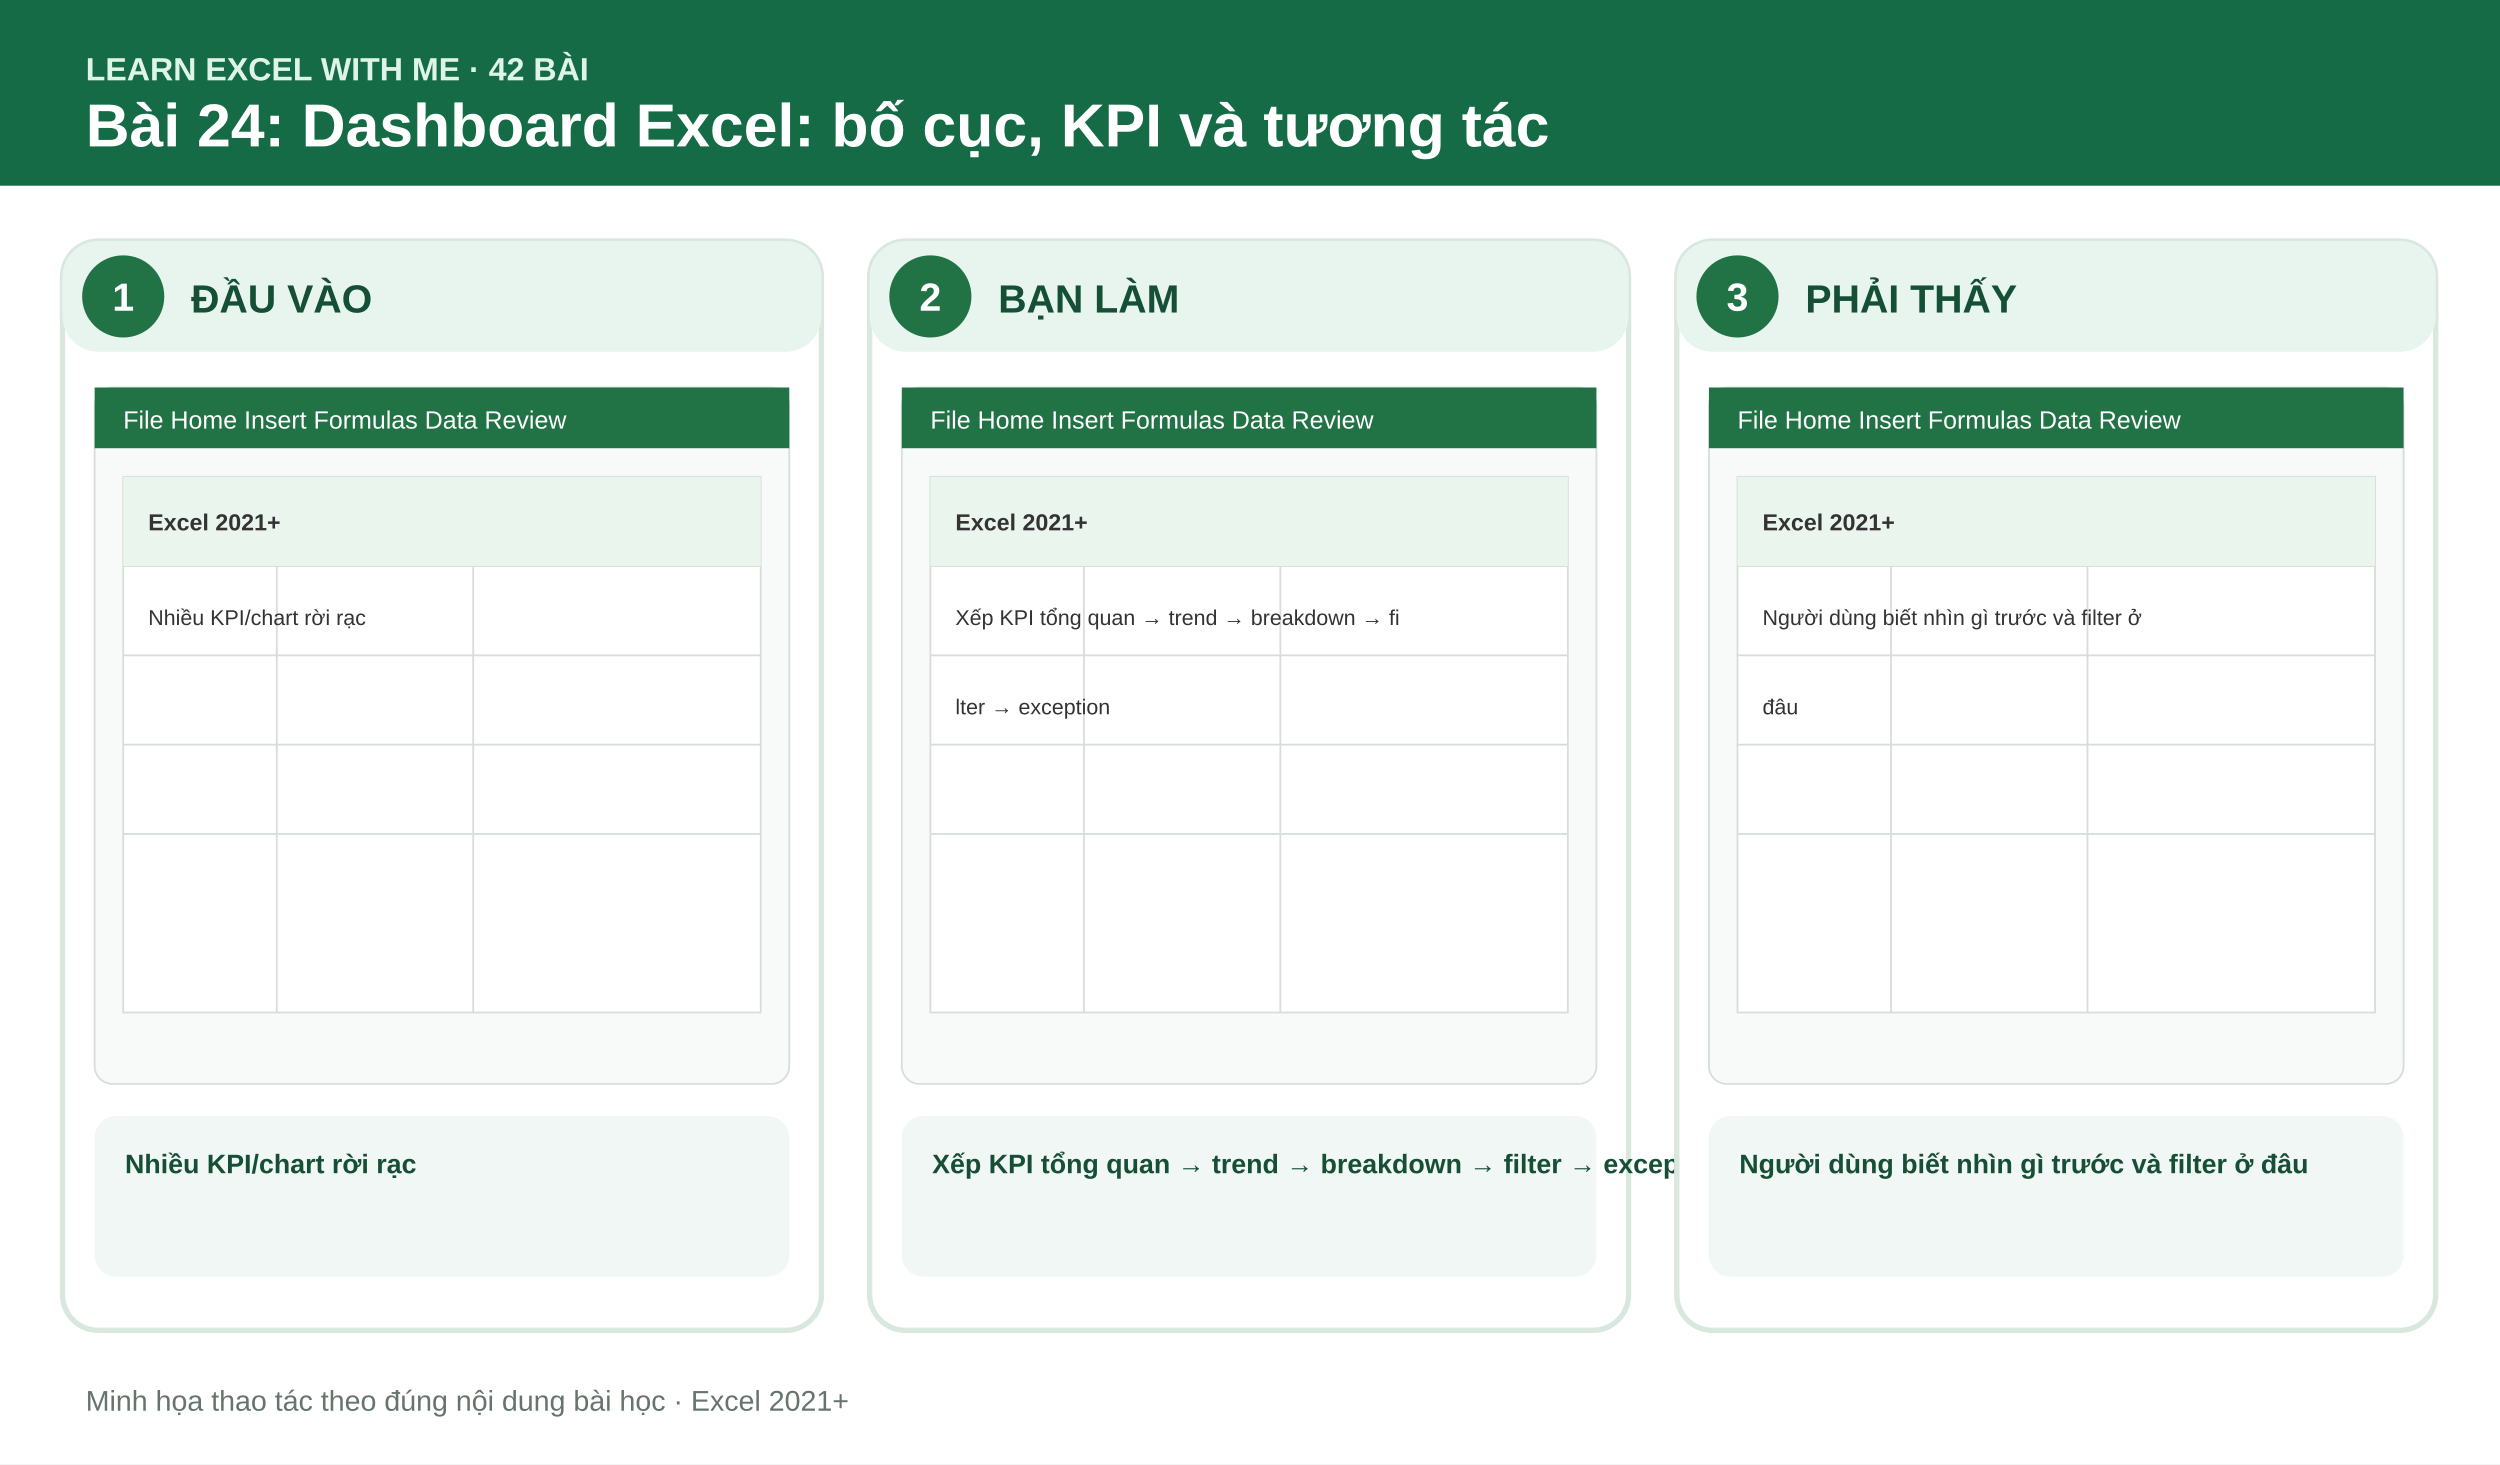
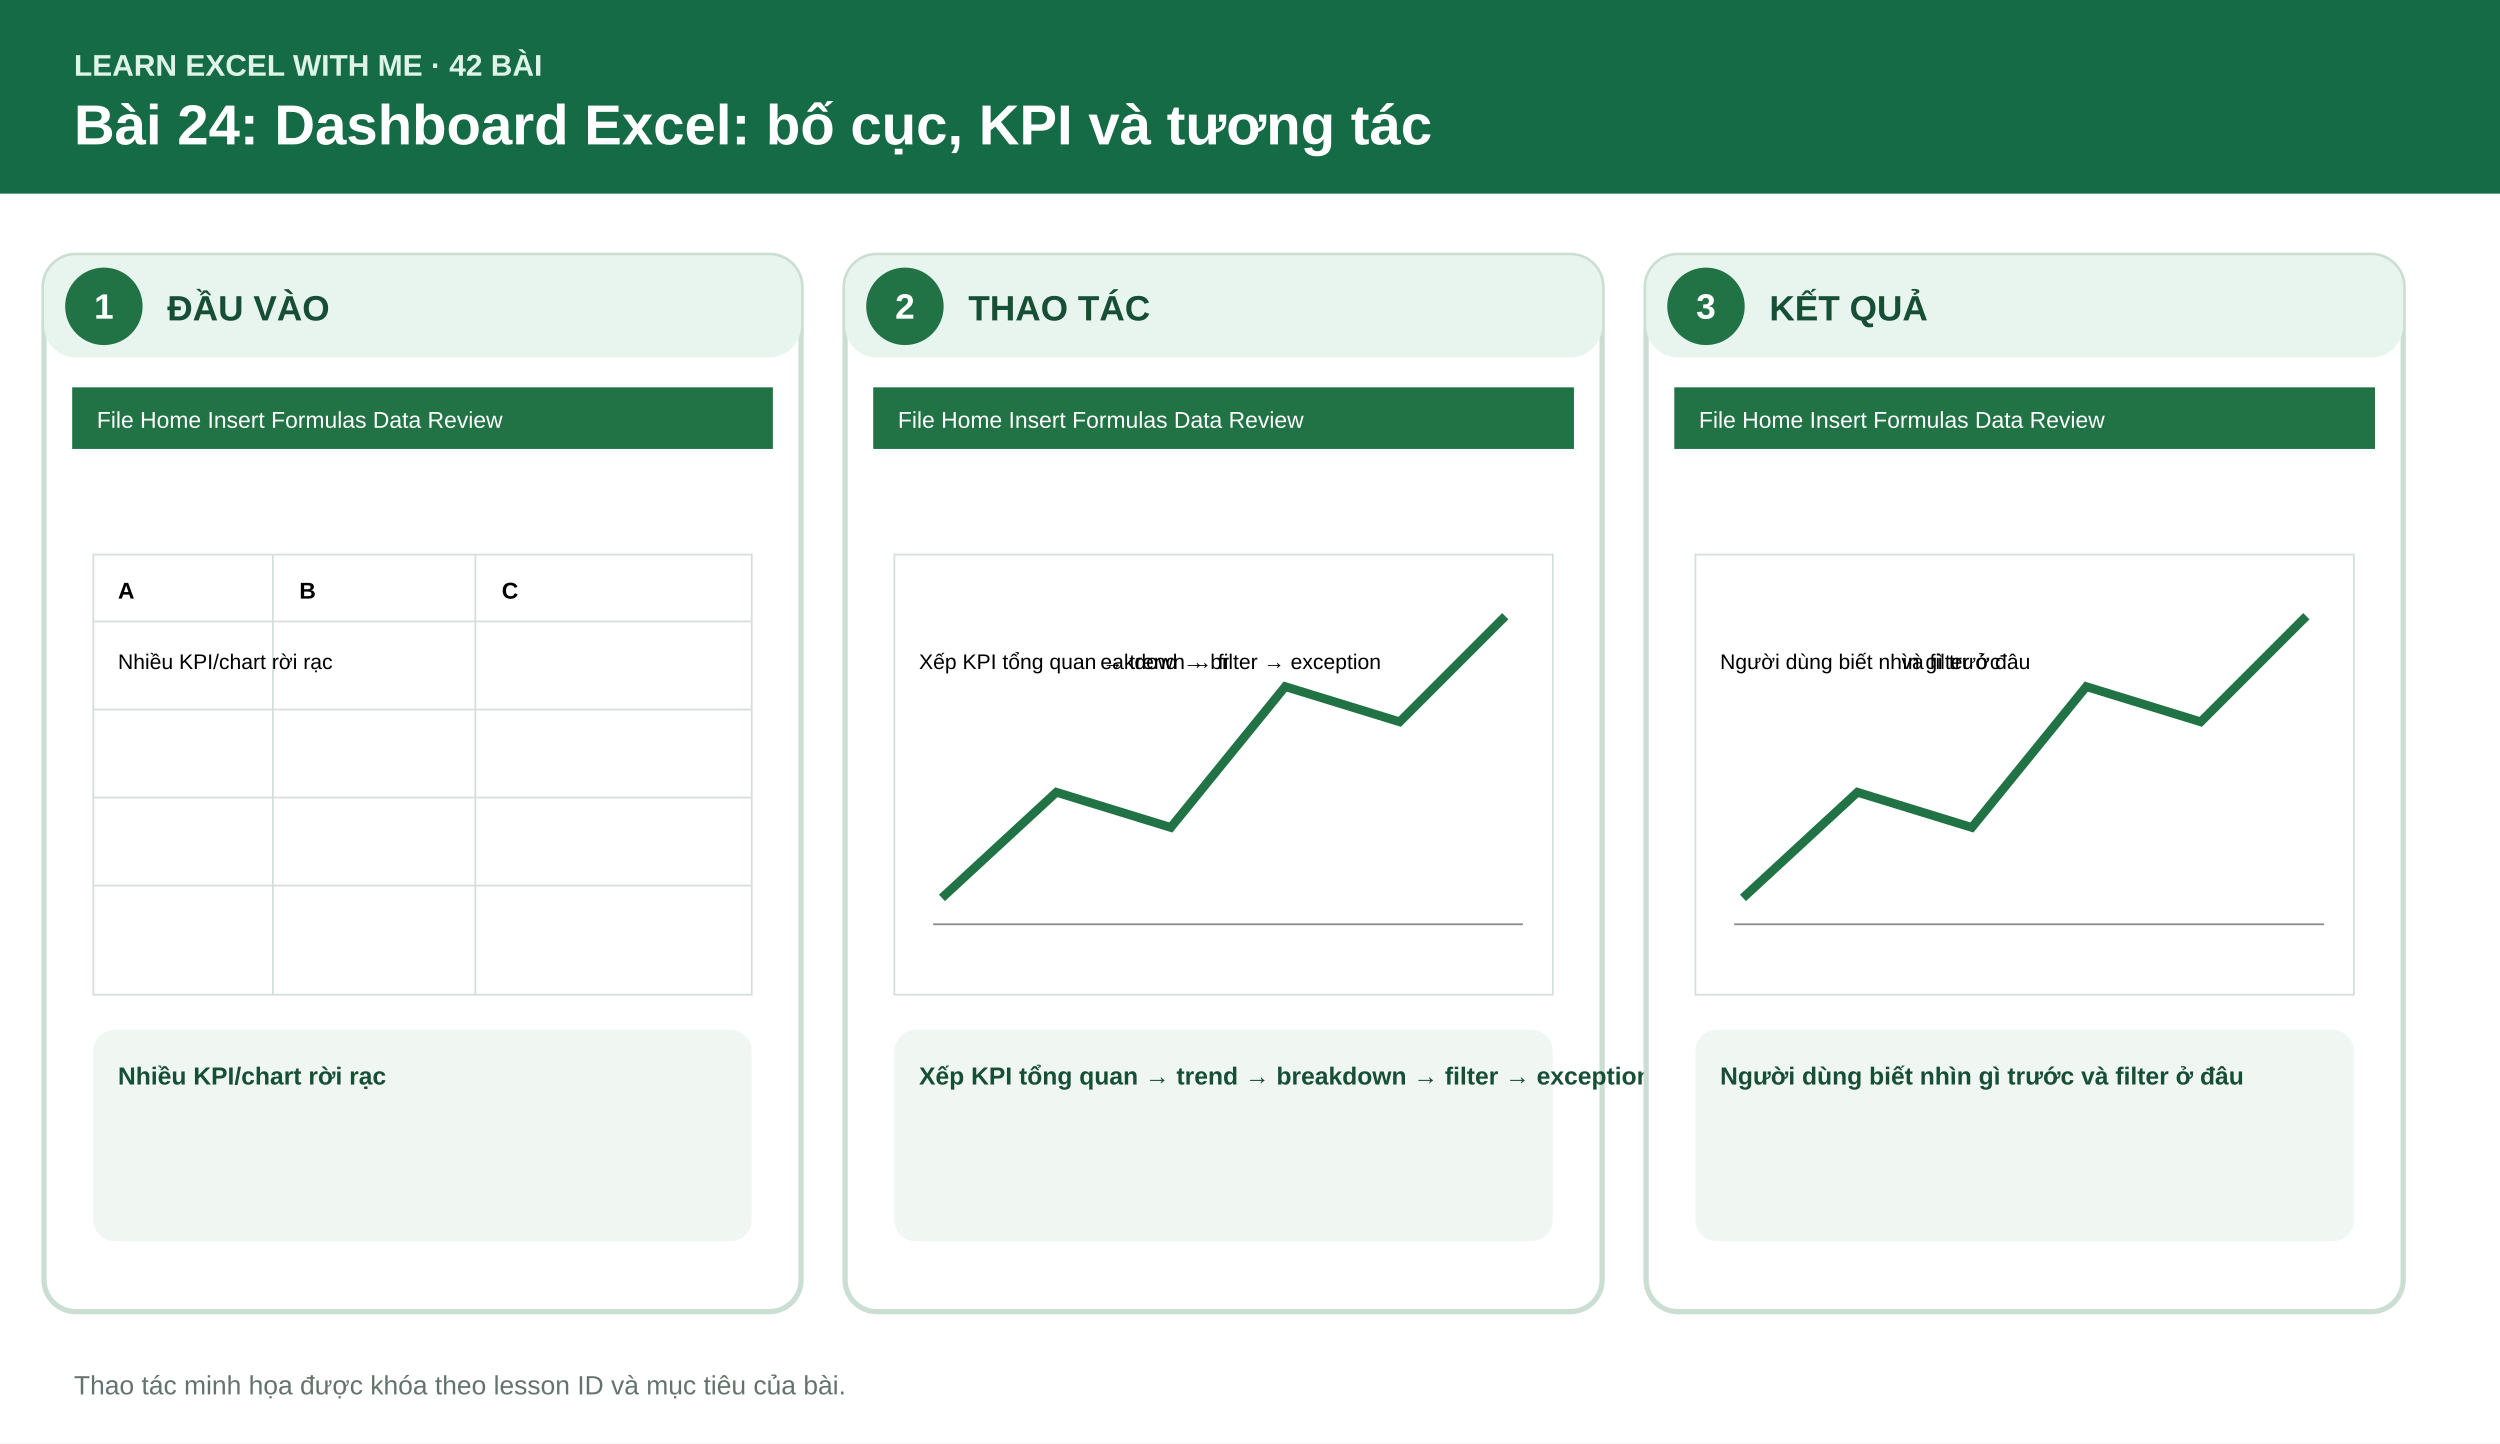
- <svg xmlns="http://www.w3.org/2000/svg" width="1400" height="820">
-   <rect width="1400" height="820" fill="#fff" />
-   <rect width="1400" height="104" fill="#146b45" />
-   <text x="48" y="45" font-family="Arial" font-size="18" font-weight="700" fill="#dff4e8">LEARN EXCEL WITH ME · 42 BÀI</text>
-   <text x="48" y="82" font-family="Arial" font-size="34" font-weight="700" fill="#fff">Bài 24: Dashboard Excel: bố cục, KPI và tương tác</text>
-   <rect x="35" y="135" width="425" height="610" rx="20" fill="#fff" stroke="#d8e8df" stroke-width="3" />
-   <rect x="35" y="135" width="425" height="62" rx="20" fill="#e8f5ee" />
-   <circle cx="69" cy="166" r="23" fill="#217346" />
-   <text x="69" y="174" text-anchor="middle" font-family="Arial" font-size="22" font-weight="700" fill="#fff">1</text>
-   <text x="107" y="175" font-family="Arial" font-size="22" font-weight="700" fill="#154f35">ĐẦU VÀO</text>
-   <rect x="53" y="217" width="389" height="390" rx="10" fill="#f8faf9" stroke="#d7ddd9" />
-   <rect x="53" y="217" width="389" height="34" fill="#217346" />
-   <text x="69" y="240" font-family="Arial" font-size="14" fill="#fff">File  Home  Insert  Formulas  Data  Review</text>
-   <rect x="69" y="267" width="357" height="300" fill="#fff" stroke="#d7ddd9" />
-   <path d="M69 317h357M69 367h357M69 417h357M69 467h357M155 267v300M265 267v300" stroke="#d7ddd9" />
-   <rect x="69" y="267" width="357" height="50" fill="#eaf5ee" />
-   <text x="83" y="297" font-family="Arial" font-size="13" font-weight="700" fill="#333">Excel 2021+</text>
-   <text x="83" y="350" font-family="Arial" font-size="12" fill="#333">Nhiều KPI/chart rời rạc</text>
-   <text x="83" y="400" font-family="Arial" font-size="12" fill="#333" />
-   <text x="83" y="450" font-family="Arial" font-size="12" fill="#333" />
-   <rect x="53" y="625" width="389" height="90" rx="12" fill="#f1f7f4" />
-   <text x="70" y="657" font-family="Arial" font-size="15" font-weight="700" fill="#174f36">Nhiều KPI/chart rời rạc</text>
-   <rect x="487" y="135" width="425" height="610" rx="20" fill="#fff" stroke="#d8e8df" stroke-width="3" />
-   <rect x="487" y="135" width="425" height="62" rx="20" fill="#e8f5ee" />
-   <circle cx="521" cy="166" r="23" fill="#217346" />
-   <text x="521" y="174" text-anchor="middle" font-family="Arial" font-size="22" font-weight="700" fill="#fff">2</text>
-   <text x="559" y="175" font-family="Arial" font-size="22" font-weight="700" fill="#154f35">BẠN LÀM</text>
-   <rect x="505" y="217" width="389" height="390" rx="10" fill="#f8faf9" stroke="#d7ddd9" />
-   <rect x="505" y="217" width="389" height="34" fill="#217346" />
-   <text x="521" y="240" font-family="Arial" font-size="14" fill="#fff">File  Home  Insert  Formulas  Data  Review</text>
-   <rect x="521" y="267" width="357" height="300" fill="#fff" stroke="#d7ddd9" />
-   <path d="M521 317h357M521 367h357M521 417h357M521 467h357M607 267v300M717 267v300" stroke="#d7ddd9" />
-   <rect x="521" y="267" width="357" height="50" fill="#eaf5ee" />
-   <text x="535" y="297" font-family="Arial" font-size="13" font-weight="700" fill="#333">Excel 2021+</text>
-   <text x="535" y="350" font-family="Arial" font-size="12" fill="#333">Xếp KPI tổng quan → trend → breakdown → fi</text>
-   <text x="535" y="400" font-family="Arial" font-size="12" fill="#333">lter → exception</text>
-   <text x="535" y="450" font-family="Arial" font-size="12" fill="#333" />
-   <rect x="505" y="625" width="389" height="90" rx="12" fill="#f1f7f4" />
-   <text x="522" y="657" font-family="Arial" font-size="15" font-weight="700" fill="#174f36">Xếp KPI tổng quan → trend → breakdown → filter → exception</text>
-   <rect x="939" y="135" width="425" height="610" rx="20" fill="#fff" stroke="#d8e8df" stroke-width="3" />
-   <rect x="939" y="135" width="425" height="62" rx="20" fill="#e8f5ee" />
-   <circle cx="973" cy="166" r="23" fill="#217346" />
-   <text x="973" y="174" text-anchor="middle" font-family="Arial" font-size="22" font-weight="700" fill="#fff">3</text>
-   <text x="1011" y="175" font-family="Arial" font-size="22" font-weight="700" fill="#154f35">PHẢI THẤY</text>
-   <rect x="957" y="217" width="389" height="390" rx="10" fill="#f8faf9" stroke="#d7ddd9" />
-   <rect x="957" y="217" width="389" height="34" fill="#217346" />
-   <text x="973" y="240" font-family="Arial" font-size="14" fill="#fff">File  Home  Insert  Formulas  Data  Review</text>
-   <rect x="973" y="267" width="357" height="300" fill="#fff" stroke="#d7ddd9" />
-   <path d="M973 317h357M973 367h357M973 417h357M973 467h357M1059 267v300M1169 267v300" stroke="#d7ddd9" />
-   <rect x="973" y="267" width="357" height="50" fill="#eaf5ee" />
-   <text x="987" y="297" font-family="Arial" font-size="13" font-weight="700" fill="#333">Excel 2021+</text>
-   <text x="987" y="350" font-family="Arial" font-size="12" fill="#333">Người dùng biết nhìn gì trước và filter ở </text>
-   <text x="987" y="400" font-family="Arial" font-size="12" fill="#333">đâu</text>
-   <text x="987" y="450" font-family="Arial" font-size="12" fill="#333" />
-   <rect x="957" y="625" width="389" height="90" rx="12" fill="#f1f7f4" />
-   <text x="974" y="657" font-family="Arial" font-size="15" font-weight="700" fill="#174f36">Người dùng biết nhìn gì trước và filter ở đâu</text>
-   <text x="48" y="790" font-family="Arial" font-size="16" fill="#66746c">Minh họa thao tác theo đúng nội dung bài học · Excel 2021+</text>
+ <svg xmlns="http://www.w3.org/2000/svg" width="1420" height="820">
+   <rect width="1420" height="820" fill="#fff" />
+   <rect width="1420" height="110" fill="#146b45" />
+   <text x="42" y="43" font-family="Arial" font-size="17" font-weight="700" fill="#dff4e8">LEARN EXCEL WITH ME · 42 BÀI</text>
+   <text x="42" y="82" font-family="Arial" font-size="32" font-weight="700" fill="#fff">Bài 24: Dashboard Excel: bố cục, KPI và tương tác</text>
+   <g>
+     <rect x="25" y="145" width="430" height="600" rx="18" fill="#fff" stroke="#cbded4" stroke-width="3" />
+     <rect x="25" y="145" width="430" height="58" rx="18" fill="#e8f5ee" />
+     <circle cx="59" cy="174" r="22" fill="#217346" />
+     <text x="59" y="181" text-anchor="middle" font-family="Arial" font-size="20" font-weight="700" fill="#fff">1</text>
+     <text x="95" y="182" font-family="Arial" font-size="20" font-weight="700" fill="#174f36">ĐẦU VÀO</text>
+     <rect x="41" y="220" width="398" height="35" fill="#217346" />
+     <text x="55" y="243" font-family="Arial" font-size="13" fill="#fff">File  Home  Insert  Formulas  Data  Review</text>
+     <rect x="53" y="315" width="374" height="250" fill="#fff" stroke="#d6ded9" />
+     <path d="M53 353h374M53 403h374M53 453h374M53 503h374M155 315v250M270 315v250" stroke="#d6ded9" />
+     <text x="67" y="340" font-family="Arial" font-size="13" font-weight="700">A</text>
+     <text x="170" y="340" font-family="Arial" font-size="13" font-weight="700">B</text>
+     <text x="285" y="340" font-family="Arial" font-size="13" font-weight="700">C</text>
+     <text x="67" y="380" font-family="Arial" font-size="12">Nhiều KPI/chart rời rạc</text>
+     <text x="170" y="380" font-family="Arial" font-size="12" />
+     <text x="285" y="380" font-family="Arial" font-size="12" />
+     <rect x="53" y="585" width="374" height="120" rx="12" fill="#f0f7f3" />
+     <text x="67" y="616" font-family="Arial" font-size="14" font-weight="700" fill="#174f36">Nhiều KPI/chart rời rạc</text>
+   </g>
+   <g>
+     <rect x="480" y="145" width="430" height="600" rx="18" fill="#fff" stroke="#cbded4" stroke-width="3" />
+     <rect x="480" y="145" width="430" height="58" rx="18" fill="#e8f5ee" />
+     <circle cx="514" cy="174" r="22" fill="#217346" />
+     <text x="514" y="181" text-anchor="middle" font-family="Arial" font-size="20" font-weight="700" fill="#fff">2</text>
+     <text x="550" y="182" font-family="Arial" font-size="20" font-weight="700" fill="#174f36">THAO TÁC</text>
+     <rect x="496" y="220" width="398" height="35" fill="#217346" />
+     <text x="510" y="243" font-family="Arial" font-size="13" fill="#fff">File  Home  Insert  Formulas  Data  Review</text>
+     <rect x="508" y="315" width="374" height="250" fill="#fff" stroke="#d6ded9" />
+     <polyline points="535,510 600,450 665,470 730,390 795,410 855,350" fill="none" stroke="#217346" stroke-width="5" />
+     <line x1="530" y1="525" x2="865" y2="525" stroke="#888" />
+     <text x="522" y="380" font-family="Arial" font-size="12">Xếp KPI tổng quan → trend → br</text>
+     <text x="625" y="380" font-family="Arial" font-size="12">eakdown → filter → exception</text>
+     <text x="740" y="380" font-family="Arial" font-size="12" />
+     <rect x="508" y="585" width="374" height="120" rx="12" fill="#f0f7f3" />
+     <text x="522" y="616" font-family="Arial" font-size="14" font-weight="700" fill="#174f36">Xếp KPI tổng quan → trend → breakdown → filter → exception</text>
+   </g>
+   <g>
+     <rect x="935" y="145" width="430" height="600" rx="18" fill="#fff" stroke="#cbded4" stroke-width="3" />
+     <rect x="935" y="145" width="430" height="58" rx="18" fill="#e8f5ee" />
+     <circle cx="969" cy="174" r="22" fill="#217346" />
+     <text x="969" y="181" text-anchor="middle" font-family="Arial" font-size="20" font-weight="700" fill="#fff">3</text>
+     <text x="1005" y="182" font-family="Arial" font-size="20" font-weight="700" fill="#174f36">KẾT QUẢ</text>
+     <rect x="951" y="220" width="398" height="35" fill="#217346" />
+     <text x="965" y="243" font-family="Arial" font-size="13" fill="#fff">File  Home  Insert  Formulas  Data  Review</text>
+     <rect x="963" y="315" width="374" height="250" fill="#fff" stroke="#d6ded9" />
+     <polyline points="990,510 1055,450 1120,470 1185,390 1250,410 1310,350" fill="none" stroke="#217346" stroke-width="5" />
+     <line x1="985" y1="525" x2="1320" y2="525" stroke="#888" />
+     <text x="977" y="380" font-family="Arial" font-size="12">Người dùng biết nhìn gì trước </text>
+     <text x="1080" y="380" font-family="Arial" font-size="12">và filter ở đâu</text>
+     <text x="1195" y="380" font-family="Arial" font-size="12" />
+     <rect x="963" y="585" width="374" height="120" rx="12" fill="#f0f7f3" />
+     <text x="977" y="616" font-family="Arial" font-size="14" font-weight="700" fill="#174f36">Người dùng biết nhìn gì trước và filter ở đâu</text>
+   </g>
+   <text x="42" y="792" font-family="Arial" font-size="15" fill="#64736b">Thao tác minh họa được khóa theo lesson ID và mục tiêu của bài.</text>
</svg>
